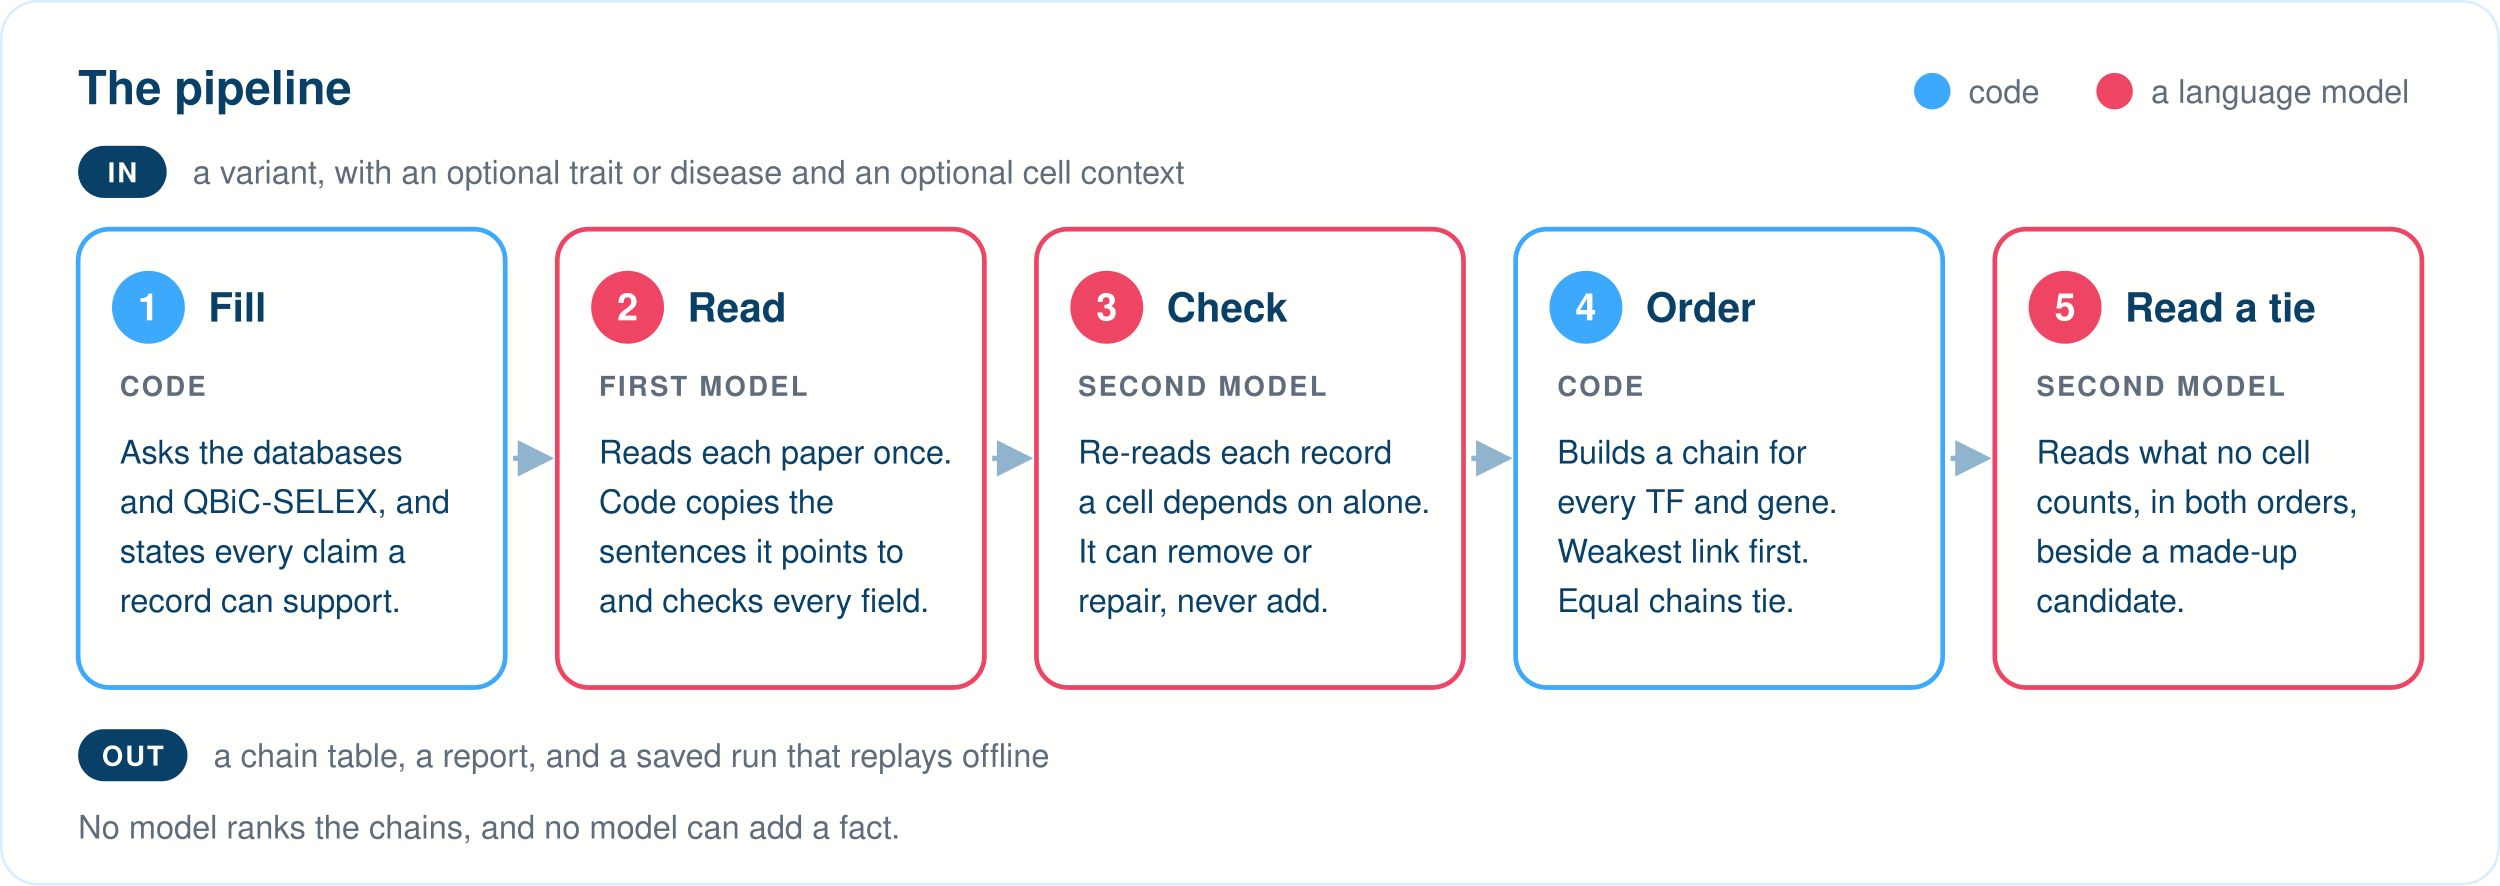
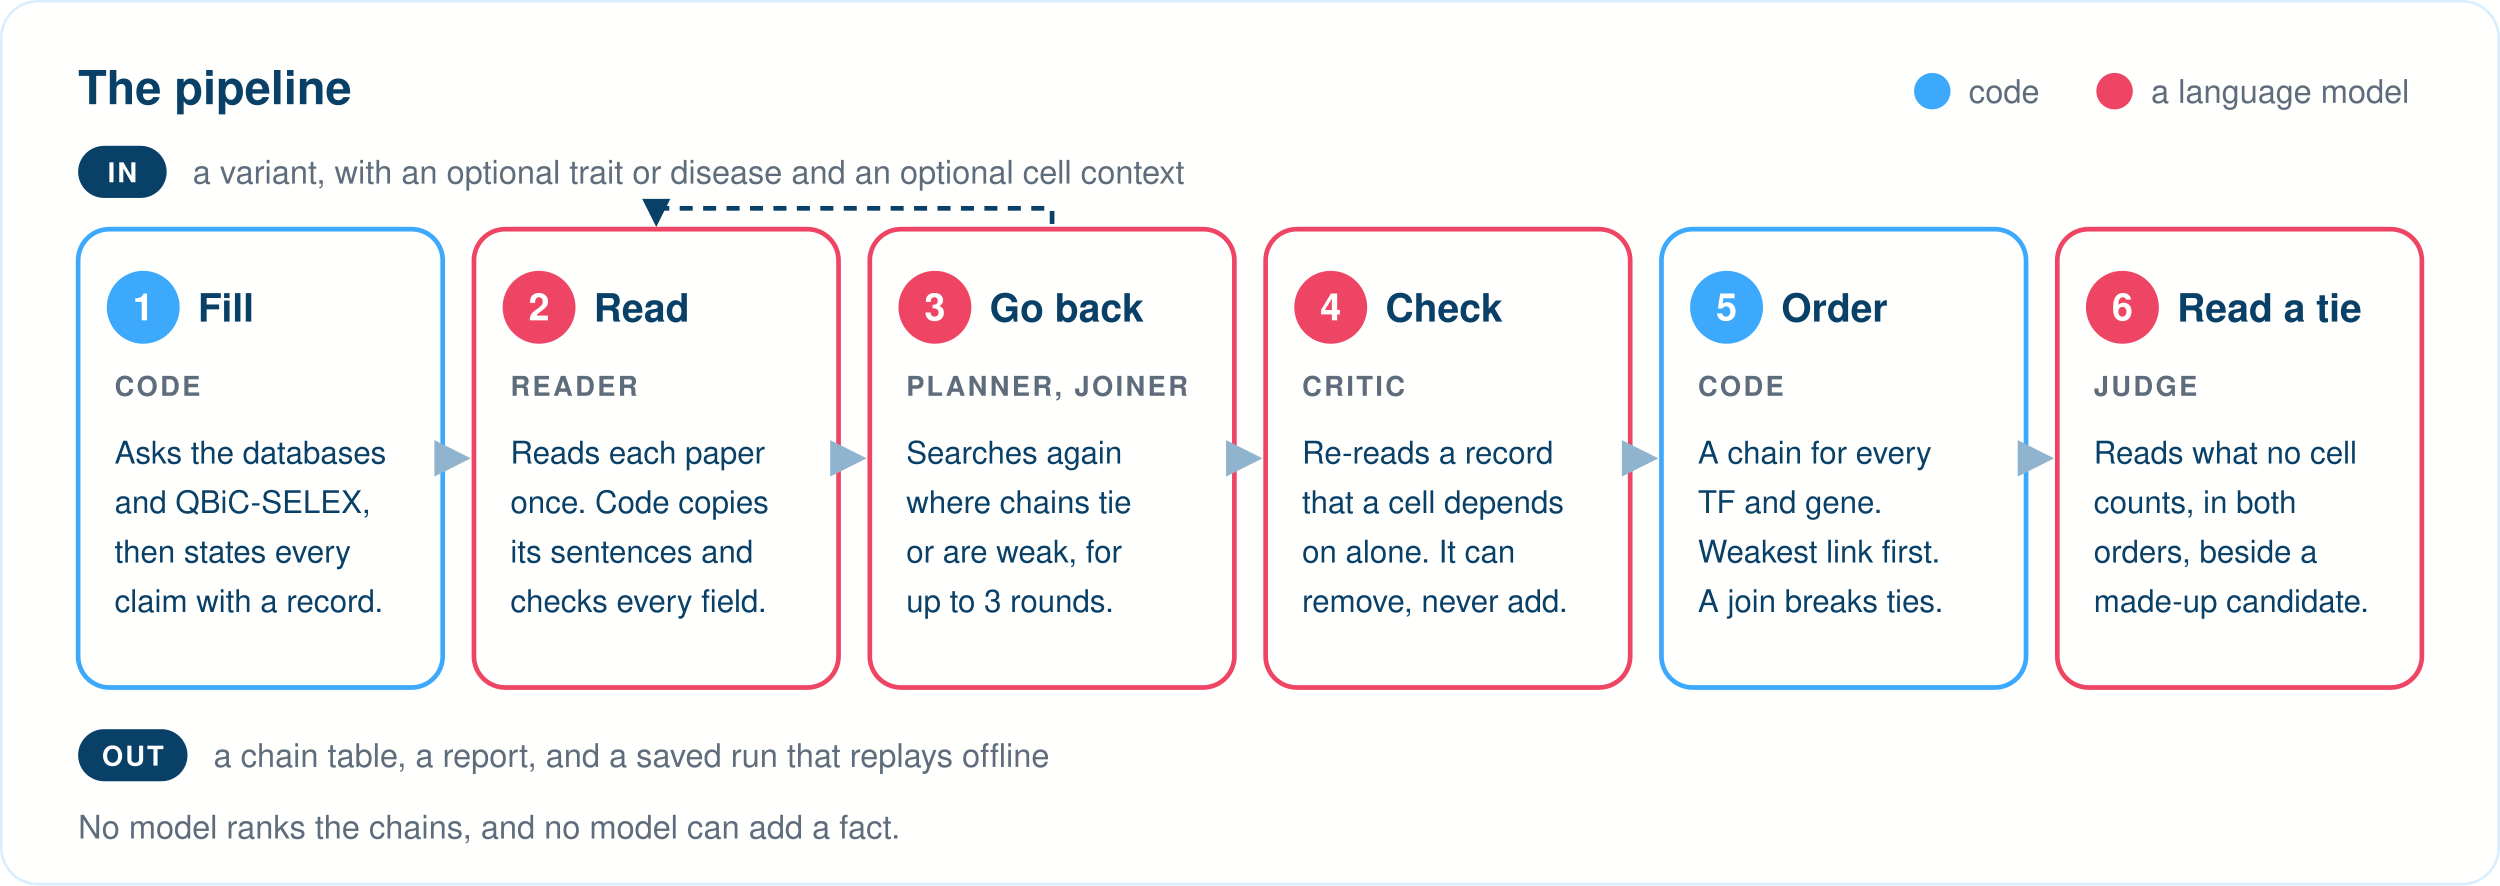
<svg xmlns="http://www.w3.org/2000/svg" viewBox="0 0 960 340" width="960" height="340" role="img" aria-labelledby="pipe-title pipe-desc" font-family="-apple-system, 'Segoe UI', Helvetica, Arial, sans-serif">
  <defs>
    <marker id="pipe-arrow" viewBox="0 0 10 10" refX="8" refY="5" markerWidth="7" markerHeight="7" orient="auto">
      <path d="M 0 0 L 10 5 L 0 10 z" fill="#90b4ce" />
+     </marker>
+     <marker id="pipe-back" viewBox="0 0 10 10" refX="8" refY="5" markerWidth="6" markerHeight="6" orient="auto">
+       <path d="M 0 0 L 10 5 L 0 10 z" fill="#094067" />
    </marker>
  </defs>
  <rect x="0.5" y="0.5" width="959" height="339" rx="14" fill="#fffffe" stroke="#d8eefe" />
  <text x="30" y="40" font-size="18" font-weight="700" fill="#094067">The pipeline</text>
  <g font-size="12.5" fill="#5f6c7b">
    <circle cx="742" cy="35" r="7" fill="#3da9fc" />
    <text x="756" y="39.5">code</text>
    <circle cx="812" cy="35" r="7" fill="#ef4565" />
    <text x="826" y="39.5">a language model</text>
  </g>
  <rect x="30" y="56" width="34" height="20" rx="10" fill="#094067" />
  <text x="47" y="70" font-size="10.5" font-weight="700" fill="#fffffe" text-anchor="middle" letter-spacing="0.8">IN</text>
  <text x="74" y="70.5" font-size="12.5" fill="#5f6c7b">a variant, with an optional trait or disease and an optional cell context</text>
  <g transform="translate(30 88)">
-     <rect width="164" height="176" rx="12" fill="#fffffe" stroke="#3da9fc" stroke-width="1.8" />
-     <circle cx="27" cy="30" r="14" fill="#3da9fc" />
-     <text x="27" y="35" font-size="14.5" font-weight="700" fill="#fffffe" text-anchor="middle">1</text>
-     <text x="50" y="35.5" font-size="15.5" font-weight="700" fill="#094067">Fill</text>
-     <text x="16" y="64" font-size="10.5" font-weight="700" fill="#5f6c7b" letter-spacing="0.9">CODE</text>
-     <g font-size="12.5" fill="#094067">
-       <text x="16" y="90">Asks the databases</text>
-       <text x="16" y="109">and QBiC-SELEX, and</text>
-       <text x="16" y="128">states every claim a</text>
-       <text x="16" y="147">record can support.</text>
+     <rect width="140" height="176" rx="12" fill="#fffffe" stroke="#3da9fc" stroke-width="1.8" />
+     <circle cx="25" cy="30" r="14" fill="#3da9fc" />
+     <text x="25" y="35" font-size="14.5" font-weight="700" fill="#fffffe" text-anchor="middle">1</text>
+     <text x="46" y="35.5" font-size="15" font-weight="700" fill="#094067">Fill</text>
+     <text x="14" y="64" font-size="10.5" font-weight="700" fill="#5f6c7b" letter-spacing="0.9">CODE</text>
+     <g font-size="12" fill="#094067">
+       <text x="14" y="90">Asks the databases</text>
+       <text x="14" y="109">and QBiC-SELEX,</text>
+       <text x="14" y="128">then states every</text>
+       <text x="14" y="147">claim with a record.</text>
    </g>
  </g>
-   <line x1="197" y1="176" x2="210" y2="176" stroke="#90b4ce" stroke-width="2" marker-end="url(#pipe-arrow)" />
-   <g transform="translate(214 88)">
-     <rect width="164" height="176" rx="12" fill="#fffffe" stroke="#ef4565" stroke-width="1.8" />
-     <circle cx="27" cy="30" r="14" fill="#ef4565" />
-     <text x="27" y="35" font-size="14.5" font-weight="700" fill="#fffffe" text-anchor="middle">2</text>
-     <text x="50" y="35.5" font-size="15.5" font-weight="700" fill="#094067">Read</text>
-     <text x="16" y="64" font-size="10.5" font-weight="700" fill="#5f6c7b" letter-spacing="0.9">FIRST MODEL</text>
-     <g font-size="12.5" fill="#094067">
-       <text x="16" y="90">Reads each paper once.</text>
-       <text x="16" y="109">Code copies the</text>
-       <text x="16" y="128">sentences it points to</text>
-       <text x="16" y="147">and checks every field.</text>
+   <line x1="171" y1="176" x2="178" y2="176" stroke="#90b4ce" stroke-width="2" marker-end="url(#pipe-arrow)" />
+   <g transform="translate(182 88)">
+     <rect width="140" height="176" rx="12" fill="#fffffe" stroke="#ef4565" stroke-width="1.8" />
+     <circle cx="25" cy="30" r="14" fill="#ef4565" />
+     <text x="25" y="35" font-size="14.5" font-weight="700" fill="#fffffe" text-anchor="middle">2</text>
+     <text x="46" y="35.5" font-size="15" font-weight="700" fill="#094067">Read</text>
+     <text x="14" y="64" font-size="10.5" font-weight="700" fill="#5f6c7b" letter-spacing="0.9">READER</text>
+     <g font-size="12" fill="#094067">
+       <text x="14" y="90">Reads each paper</text>
+       <text x="14" y="109">once. Code copies</text>
+       <text x="14" y="128">its sentences and</text>
+       <text x="14" y="147">checks every field.</text>
    </g>
  </g>
-   <line x1="381" y1="176" x2="394" y2="176" stroke="#90b4ce" stroke-width="2" marker-end="url(#pipe-arrow)" />
-   <g transform="translate(398 88)">
-     <rect width="164" height="176" rx="12" fill="#fffffe" stroke="#ef4565" stroke-width="1.8" />
-     <circle cx="27" cy="30" r="14" fill="#ef4565" />
-     <text x="27" y="35" font-size="14.5" font-weight="700" fill="#fffffe" text-anchor="middle">3</text>
-     <text x="50" y="35.5" font-size="15.5" font-weight="700" fill="#094067">Check</text>
-     <text x="16" y="64" font-size="10.5" font-weight="700" fill="#5f6c7b" letter-spacing="0.9">SECOND MODEL</text>
-     <g font-size="12.5" fill="#094067">
-       <text x="16" y="90">Re-reads each record</text>
-       <text x="16" y="109">a cell depends on alone.</text>
-       <text x="16" y="128">It can remove or</text>
-       <text x="16" y="147">repair, never add.</text>
+   <line x1="323" y1="176" x2="330" y2="176" stroke="#90b4ce" stroke-width="2" marker-end="url(#pipe-arrow)" />
+   <g transform="translate(334 88)">
+     <rect width="140" height="176" rx="12" fill="#fffffe" stroke="#ef4565" stroke-width="1.8" />
+     <circle cx="25" cy="30" r="14" fill="#ef4565" />
+     <text x="25" y="35" font-size="14.5" font-weight="700" fill="#fffffe" text-anchor="middle">3</text>
+     <text x="46" y="35.5" font-size="15" font-weight="700" fill="#094067">Go back</text>
+     <text x="14" y="64" font-size="10.5" font-weight="700" fill="#5f6c7b" letter-spacing="0.9">PLANNER, JOINER</text>
+     <g font-size="12" fill="#094067">
+       <text x="14" y="90">Searches again</text>
+       <text x="14" y="109">where chains tie</text>
+       <text x="14" y="128">or are weak, for</text>
+       <text x="14" y="147">up to 3 rounds.</text>
    </g>
  </g>
-   <line x1="565" y1="176" x2="578" y2="176" stroke="#90b4ce" stroke-width="2" marker-end="url(#pipe-arrow)" />
-   <g transform="translate(582 88)">
-     <rect width="164" height="176" rx="12" fill="#fffffe" stroke="#3da9fc" stroke-width="1.8" />
-     <circle cx="27" cy="30" r="14" fill="#3da9fc" />
-     <text x="27" y="35" font-size="14.5" font-weight="700" fill="#fffffe" text-anchor="middle">4</text>
-     <text x="50" y="35.5" font-size="15.5" font-weight="700" fill="#094067">Order</text>
-     <text x="16" y="64" font-size="10.5" font-weight="700" fill="#5f6c7b" letter-spacing="0.9">CODE</text>
-     <g font-size="12.5" fill="#094067">
-       <text x="16" y="90">Builds a chain for</text>
-       <text x="16" y="109">every TF and gene.</text>
-       <text x="16" y="128">Weakest link first.</text>
-       <text x="16" y="147">Equal chains tie.</text>
+   <line x1="475" y1="176" x2="482" y2="176" stroke="#90b4ce" stroke-width="2" marker-end="url(#pipe-arrow)" />
+   <g transform="translate(486 88)">
+     <rect width="140" height="176" rx="12" fill="#fffffe" stroke="#ef4565" stroke-width="1.8" />
+     <circle cx="25" cy="30" r="14" fill="#ef4565" />
+     <text x="25" y="35" font-size="14.5" font-weight="700" fill="#fffffe" text-anchor="middle">4</text>
+     <text x="46" y="35.5" font-size="15" font-weight="700" fill="#094067">Check</text>
+     <text x="14" y="64" font-size="10.5" font-weight="700" fill="#5f6c7b" letter-spacing="0.9">CRITIC</text>
+     <g font-size="12" fill="#094067">
+       <text x="14" y="90">Re-reads a record</text>
+       <text x="14" y="109">that a cell depends</text>
+       <text x="14" y="128">on alone. It can</text>
+       <text x="14" y="147">remove, never add.</text>
    </g>
  </g>
-   <line x1="749" y1="176" x2="762" y2="176" stroke="#90b4ce" stroke-width="2" marker-end="url(#pipe-arrow)" />
-   <g transform="translate(766 88)">
-     <rect width="164" height="176" rx="12" fill="#fffffe" stroke="#ef4565" stroke-width="1.8" />
-     <circle cx="27" cy="30" r="14" fill="#ef4565" />
-     <text x="27" y="35" font-size="14.5" font-weight="700" fill="#fffffe" text-anchor="middle">5</text>
-     <text x="50" y="35.5" font-size="15.5" font-weight="700" fill="#094067">Read a tie</text>
-     <text x="16" y="64" font-size="10.5" font-weight="700" fill="#5f6c7b" letter-spacing="0.9">SECOND MODEL</text>
-     <g font-size="12.5" fill="#094067">
-       <text x="16" y="90">Reads what no cell</text>
-       <text x="16" y="109">counts, in both orders,</text>
-       <text x="16" y="128">beside a made-up</text>
-       <text x="16" y="147">candidate.</text>
+   <line x1="627" y1="176" x2="634" y2="176" stroke="#90b4ce" stroke-width="2" marker-end="url(#pipe-arrow)" />
+   <g transform="translate(638 88)">
+     <rect width="140" height="176" rx="12" fill="#fffffe" stroke="#3da9fc" stroke-width="1.8" />
+     <circle cx="25" cy="30" r="14" fill="#3da9fc" />
+     <text x="25" y="35" font-size="14.5" font-weight="700" fill="#fffffe" text-anchor="middle">5</text>
+     <text x="46" y="35.5" font-size="15" font-weight="700" fill="#094067">Order</text>
+     <text x="14" y="64" font-size="10.5" font-weight="700" fill="#5f6c7b" letter-spacing="0.9">CODE</text>
+     <g font-size="12" fill="#094067">
+       <text x="14" y="90">A chain for every</text>
+       <text x="14" y="109">TF and gene.</text>
+       <text x="14" y="128">Weakest link first.</text>
+       <text x="14" y="147">A join breaks ties.</text>
    </g>
  </g>
+   <line x1="779" y1="176" x2="786" y2="176" stroke="#90b4ce" stroke-width="2" marker-end="url(#pipe-arrow)" />
+   <g transform="translate(790 88)">
+     <rect width="140" height="176" rx="12" fill="#fffffe" stroke="#ef4565" stroke-width="1.8" />
+     <circle cx="25" cy="30" r="14" fill="#ef4565" />
+     <text x="25" y="35" font-size="14.5" font-weight="700" fill="#fffffe" text-anchor="middle">6</text>
+     <text x="46" y="35.5" font-size="15" font-weight="700" fill="#094067">Read a tie</text>
+     <text x="14" y="64" font-size="10.5" font-weight="700" fill="#5f6c7b" letter-spacing="0.9">JUDGE</text>
+     <g font-size="12" fill="#094067">
+       <text x="14" y="90">Reads what no cell</text>
+       <text x="14" y="109">counts, in both</text>
+       <text x="14" y="128">orders, beside a</text>
+       <text x="14" y="147">made-up candidate.</text>
+     </g>
+   </g>
+   <path d="M 404 86 V 80 H 252 V 85" fill="none" stroke="#094067" stroke-width="1.8" stroke-dasharray="5 4" marker-end="url(#pipe-back)" />
  <rect x="30" y="280" width="42" height="20" rx="10" fill="#094067" />
  <text x="51" y="294" font-size="10.5" font-weight="700" fill="#fffffe" text-anchor="middle" letter-spacing="0.8">OUT</text>
  <text x="82" y="294.5" font-size="12.5" fill="#5f6c7b">a chain table, a report, and a saved run that replays offline</text>
  <text x="30" y="322" font-size="12.5" fill="#5f6c7b">No model ranks the chains, and no model can add a fact.</text>
</svg>
